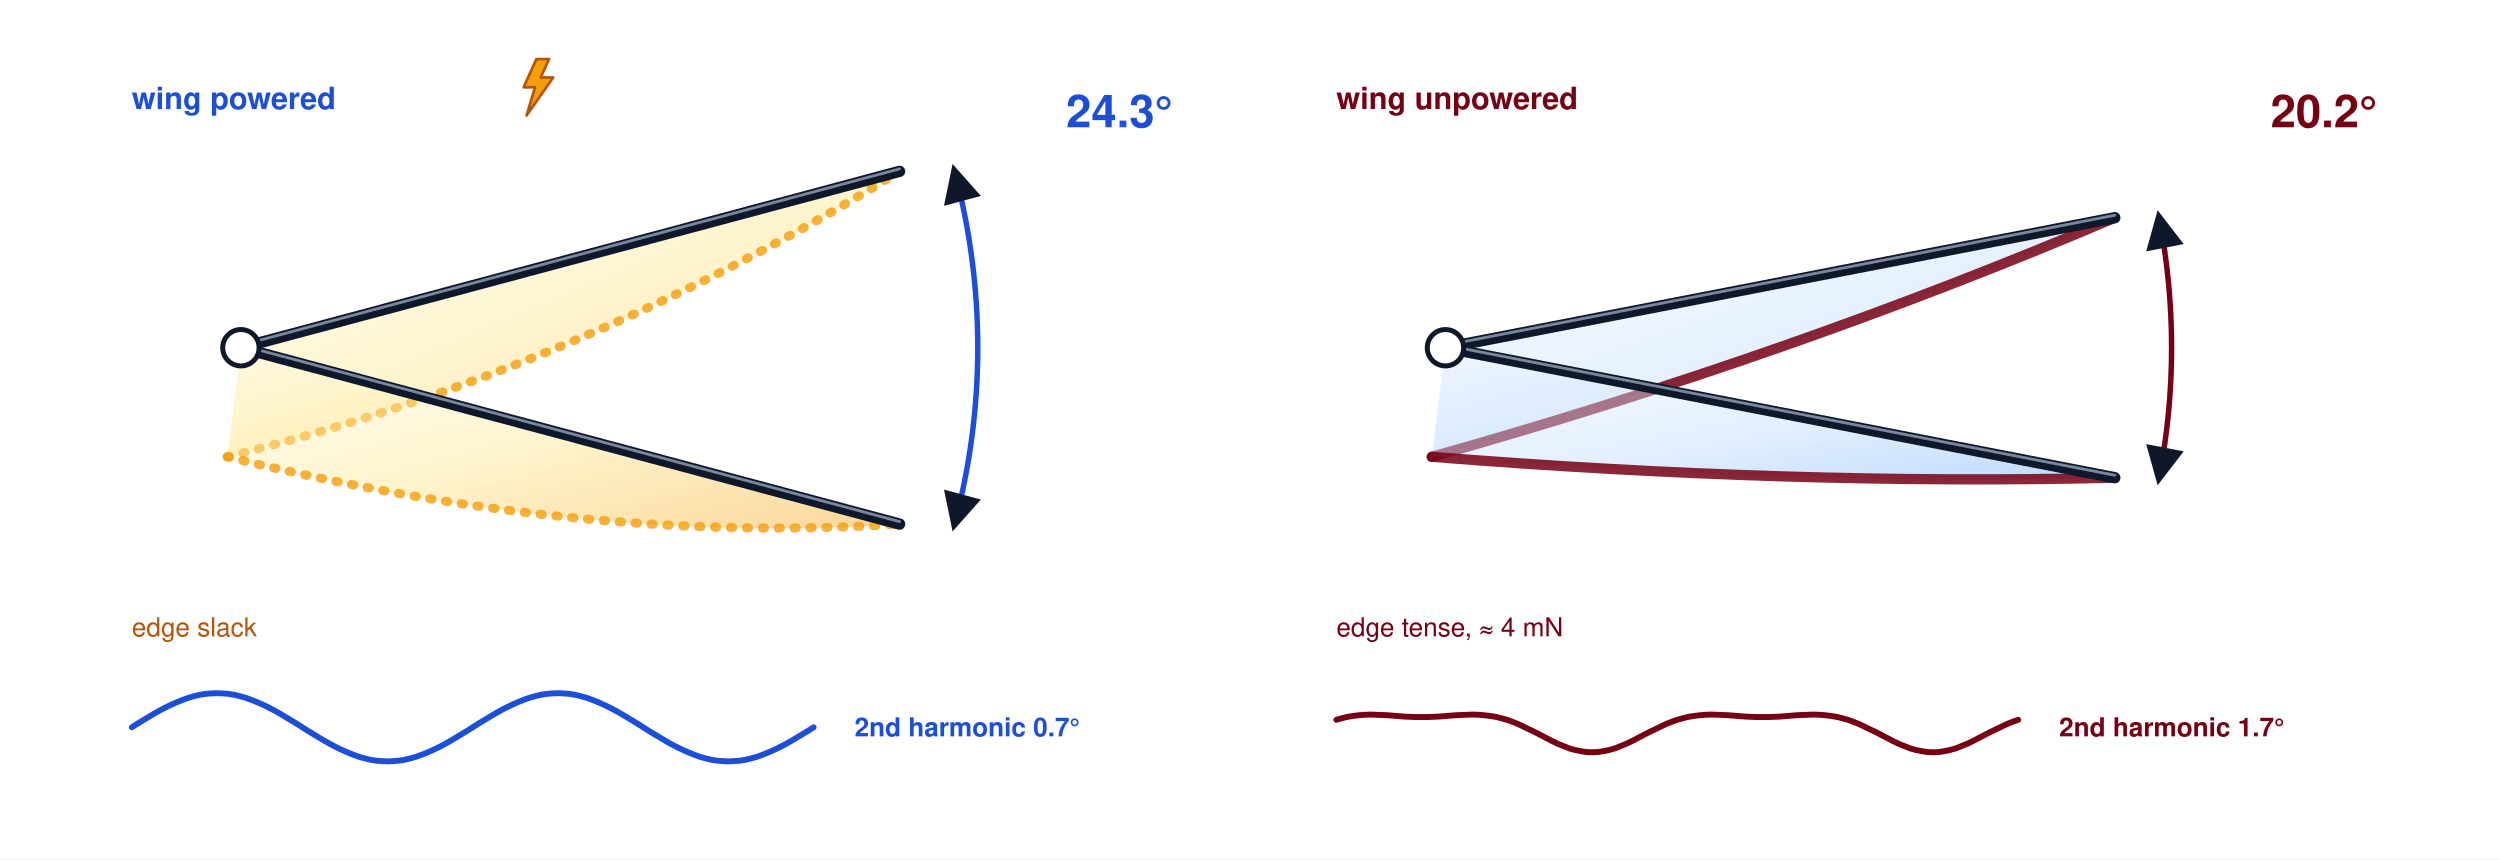
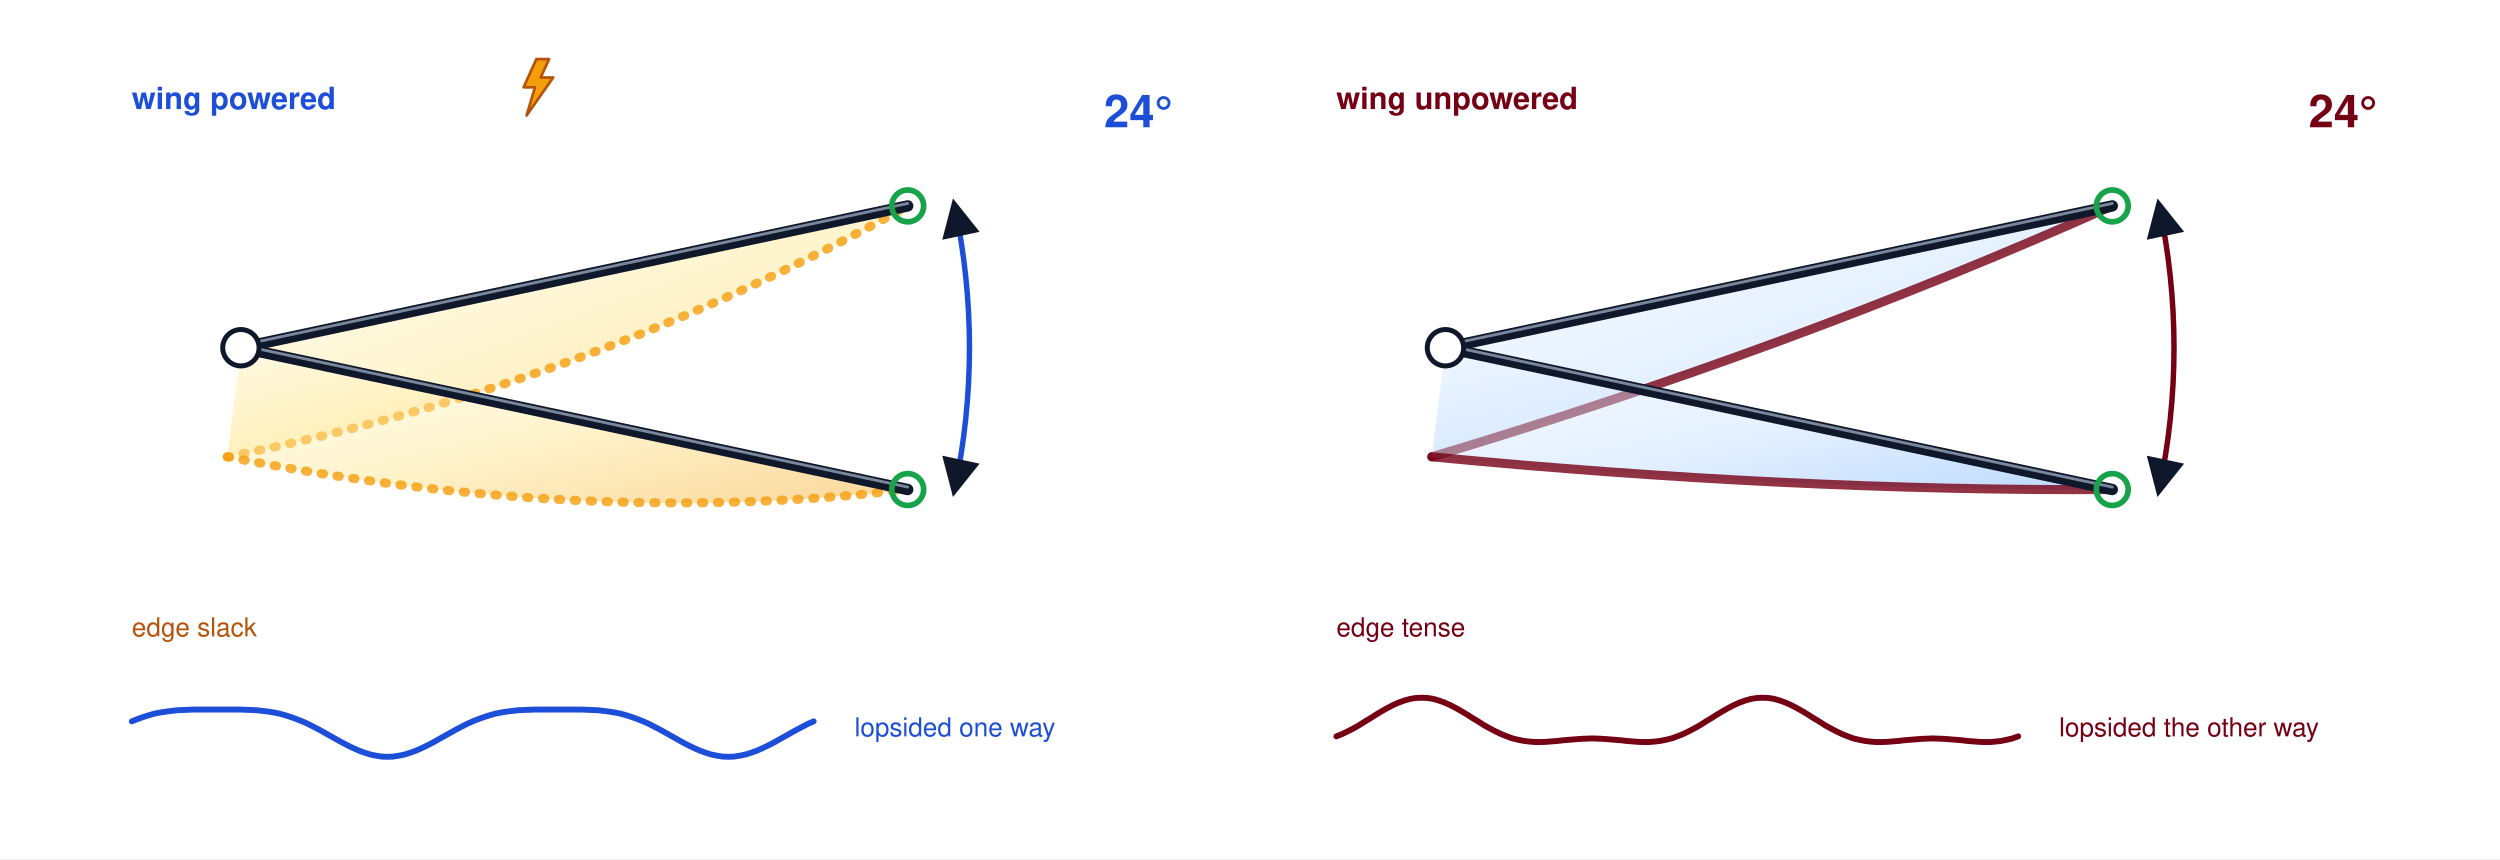
- <svg xmlns="http://www.w3.org/2000/svg" viewBox="0 72 1100 378" width="1100" height="378" font-family="Helvetica,Arial,sans-serif" role="img" aria-label="Powered against unpowered wing">
+ <svg xmlns="http://www.w3.org/2000/svg" viewBox="0 72 1100 378" width="1100" height="378" font-family="Helvetica,Arial,sans-serif" role="img" aria-label="Powered against unpowered wing: same stroke, opposite asymmetry">
  <defs>
    <linearGradient id="skin" x1="0" y1="0" x2="1" y2="1">
      <stop offset="0" stop-color="#eff6ff" />
      <stop offset="0.55" stop-color="#bfdbfe" />
      <stop offset="1" stop-color="#60a5fa" />
    </linearGradient>
    <linearGradient id="skinV" x1="0" y1="0" x2="1" y2="1">
      <stop offset="0" stop-color="#fffbeb" />
      <stop offset="0.5" stop-color="#fde68a" />
      <stop offset="1" stop-color="#f59e0b" />
    </linearGradient>
    <linearGradient id="carbon" x1="0" y1="0" x2="0" y2="1">
      <stop offset="0" stop-color="#475569" />
      <stop offset="0.5" stop-color="#0f172a" />
      <stop offset="1" stop-color="#334155" />
    </linearGradient>
    <linearGradient id="core" x1="0" y1="0" x2="0" y2="1">
      <stop offset="0" stop-color="#bfdbfe" />
      <stop offset="0.35" stop-color="#eff6ff" />
      <stop offset="0.7" stop-color="#60a5fa" />
      <stop offset="1" stop-color="#1e3a8a" />
    </linearGradient>
    <linearGradient id="frame" x1="0" y1="0" x2="0" y2="1">
      <stop offset="0" stop-color="#ffffff" />
      <stop offset="1" stop-color="#e2e8f0" />
    </linearGradient>
    <linearGradient id="card" x1="0" y1="0" x2="0" y2="1">
      <stop offset="0" stop-color="#ffffff" />
      <stop offset="1" stop-color="#f8fafc" />
    </linearGradient>
    <linearGradient id="air" x1="0" y1="0" x2="1" y2="0">
      <stop offset="0" stop-color="#f0fdfa" />
      <stop offset="1" stop-color="#ccfbf1" />
    </linearGradient>
    <radialGradient id="glow">
      <stop offset="0" stop-color="#fbbf24" stop-opacity="0.55" />
      <stop offset="1" stop-color="#fbbf24" stop-opacity="0" />
    </radialGradient>
    <radialGradient id="ball" cx="0.35" cy="0.3">
      <stop offset="0" stop-color="#ffffff" />
      <stop offset="0.4" stop-color="#93c5fd" />
      <stop offset="1" stop-color="#1d4ed8" />
    </radialGradient>
    <radialGradient id="ballR" cx="0.35" cy="0.3">
      <stop offset="0" stop-color="#ffffff" />
      <stop offset="0.4" stop-color="#fda4af" />
      <stop offset="1" stop-color="#750014" />
    </radialGradient>
    <filter id="sh" x="-20%" y="-20%" width="140%" height="160%">
      <feDropShadow dx="0" dy="3" stdDeviation="4" flood-color="#0f172a" flood-opacity="0.16" />
    </filter>
    <filter id="soft" x="-10%" y="-10%" width="120%" height="140%">
      <feDropShadow dx="0" dy="1.5" stdDeviation="2" flood-color="#0f172a" flood-opacity="0.18" />
    </filter>
    <marker id="ah" viewBox="0 0 10 10" refX="8" refY="5" markerWidth="7" markerHeight="7" orient="auto-start-reverse">
      <path d="M0,0 L10,5 L0,10 z" fill="#0f172a" />
    </marker>
    <marker id="ahA" viewBox="0 0 10 10" refX="8" refY="5" markerWidth="7" markerHeight="7" orient="auto-start-reverse">
      <path d="M0,0 L10,5 L0,10 z" fill="#f59e0b" />
    </marker>
    <marker id="ahM" viewBox="0 0 10 10" refX="8" refY="5" markerWidth="7" markerHeight="7" orient="auto-start-reverse">
      <path d="M0,0 L10,5 L0,10 z" fill="#750014" />
    </marker>
    <marker id="ahT" viewBox="0 0 10 10" refX="8" refY="5" markerWidth="7" markerHeight="7" orient="auto-start-reverse">
      <path d="M0,0 L10,5 L0,10 z" fill="#0d9488" />
    </marker>
    <marker id="ahB" viewBox="0 0 10 10" refX="8" refY="5" markerWidth="7" markerHeight="7" orient="auto-start-reverse">
      <path d="M0,0 L10,5 L0,10 z" fill="#1d4ed8" />
    </marker>
  </defs>
  <rect x="0" y="72" width="1100" height="378" fill="#ffffff" />
  <text x="58.0" y="120.0" font-size="13.5" fill="#1d4ed8" font-weight="600" text-anchor="start" opacity="1">wing powered</text>
  <polygon points="236.0,98.0 230.4,110.4 235.4,110.4 231.7,122.8 243.4,106.1 237.9,106.1 241.6,98.0" fill="#f59e0b" stroke="#b45309" stroke-width="1.2" stroke-linejoin="round" />
-   <path d="M106,225 L395.8,147.4 Q255.9,234.2 100,273 Z" fill="url(#skinV)" opacity="0.42" />
-   <path d="M100.0,273.0 Q255.9,234.2 395.8,147.4" stroke="#f59e0b" stroke-width="4" fill="none" stroke-linecap="round" stroke-linejoin="round" opacity="0.8" stroke-dasharray="1 6" />
-   <line x1="106.0" y1="225.0" x2="395.8" y2="147.4" stroke="#0f172a" stroke-width="5" stroke-linecap="round" />
-   <line x1="106.0" y1="223.9" x2="395.8" y2="146.3" stroke="#94a3b8" stroke-width="1.25" stroke-linecap="round" opacity="0.8" />
-   <path d="M106,225 L395.8,302.6 Q255.9,311.8 100,273 Z" fill="url(#skinV)" opacity="0.42" />
-   <path d="M100.0,273.0 Q255.9,311.8 395.8,302.6" stroke="#f59e0b" stroke-width="4" fill="none" stroke-linecap="round" stroke-linejoin="round" opacity="0.8" stroke-dasharray="1 6" />
-   <line x1="106.0" y1="225.0" x2="395.8" y2="302.6" stroke="#0f172a" stroke-width="5" stroke-linecap="round" />
-   <line x1="106.0" y1="223.9" x2="395.8" y2="301.5" stroke="#94a3b8" stroke-width="1.25" stroke-linecap="round" opacity="0.8" />
-   <path d="M420.0,147.4 A300,300 0 0 1 420.0,302.6" stroke="#1d4ed8" stroke-width="2.4" fill="none" stroke-linecap="round" stroke-linejoin="round" marker-start="url(#ah)" marker-end="url(#ah)" />
-   <text x="516.0" y="128.0" font-size="20" fill="#1d4ed8" font-weight="600" text-anchor="end" opacity="1">24.3°</text>
+   <path d="M106,225 L399.4,162.6 Q257.7,241.8 100,273 Z" fill="url(#skinV)" opacity="0.42" />
+   <path d="M100.0,273.0 Q257.7,241.8 399.4,162.6" stroke="#f59e0b" stroke-width="4" fill="none" stroke-linecap="round" stroke-linejoin="round" opacity="0.8" stroke-dasharray="1 6" />
+   <line x1="106.0" y1="225.0" x2="399.4" y2="162.6" stroke="#0f172a" stroke-width="5" stroke-linecap="round" />
+   <line x1="106.0" y1="223.9" x2="399.4" y2="161.5" stroke="#94a3b8" stroke-width="1.25" stroke-linecap="round" opacity="0.8" />
+   <circle cx="399.4" cy="162.6" r="7" fill="none" stroke="#16a34a" stroke-width="2.5" />
+   <path d="M106,225 L399.4,287.4 Q257.7,304.2 100,273 Z" fill="url(#skinV)" opacity="0.42" />
+   <path d="M100.0,273.0 Q257.7,304.2 399.4,287.4" stroke="#f59e0b" stroke-width="4" fill="none" stroke-linecap="round" stroke-linejoin="round" opacity="0.8" stroke-dasharray="1 6" />
+   <line x1="106.0" y1="225.0" x2="399.4" y2="287.4" stroke="#0f172a" stroke-width="5" stroke-linecap="round" />
+   <line x1="106.0" y1="223.9" x2="399.4" y2="286.3" stroke="#94a3b8" stroke-width="1.25" stroke-linecap="round" opacity="0.8" />
+   <circle cx="399.4" cy="287.4" r="7" fill="none" stroke="#16a34a" stroke-width="2.5" />
+   <path d="M420.0,162.6 A300,300 0 0 1 420.0,287.4" stroke="#1d4ed8" stroke-width="2.4" fill="none" stroke-linecap="round" stroke-linejoin="round" marker-start="url(#ah)" marker-end="url(#ah)" />
+   <text x="516.0" y="128.0" font-size="20" fill="#1d4ed8" font-weight="600" text-anchor="end" opacity="1">24°</text>
  <circle cx="106" cy="225" r="8" fill="#fff" stroke="#0f172a" stroke-width="2.2" />
  <text x="58.0" y="352.0" font-size="11.5" fill="#b45309" font-weight="400" text-anchor="start" opacity="1">edge slack</text>
-   <polyline points="58.0,392.0 60.5,390.4 63.0,388.9 65.5,387.4 68.0,385.9 70.5,384.5 73.0,383.2 75.5,382.0 78.0,380.9 80.5,379.9 83.0,379.0 85.5,378.3 88.0,377.7 90.5,377.3 93.0,377.1 95.5,377.0 98.0,377.1 100.5,377.3 103.0,377.7 105.5,378.3 108.0,379.0 110.5,379.9 113.0,380.9 115.5,382.0 118.0,383.2 120.5,384.5 123.0,385.9 125.5,387.4 128.0,388.9 130.5,390.4 133.0,392.0 135.5,393.6 138.0,395.1 140.5,396.6 143.0,398.1 145.5,399.5 148.0,400.8 150.5,402.0 153.0,403.1 155.5,404.1 158.0,405.0 160.5,405.7 163.0,406.3 165.5,406.7 168.0,406.9 170.5,407.0 173.0,406.9 175.5,406.7 178.0,406.3 180.5,405.7 183.0,405.0 185.5,404.1 188.0,403.1 190.5,402.0 193.0,400.8 195.5,399.5 198.0,398.1 200.5,396.6 203.0,395.1 205.5,393.6 208.0,392.0 210.5,390.4 213.0,388.9 215.5,387.4 218.0,385.9 220.5,384.5 223.0,383.2 225.5,382.0 228.0,380.9 230.5,379.9 233.0,379.0 235.5,378.3 238.0,377.7 240.5,377.3 243.0,377.1 245.5,377.0 248.0,377.1 250.5,377.3 253.0,377.7 255.5,378.3 258.0,379.0 260.5,379.9 263.0,380.9 265.5,382.0 268.0,383.2 270.5,384.5 273.0,385.9 275.5,387.4 278.0,388.9 280.5,390.4 283.0,392.0 285.5,393.6 288.0,395.1 290.5,396.6 293.0,398.1 295.5,399.5 298.0,400.8 300.5,402.0 303.0,403.1 305.5,404.1 308.0,405.0 310.5,405.7 313.0,406.3 315.5,406.7 318.0,406.9 320.5,407.0 323.0,406.9 325.5,406.7 328.0,406.3 330.5,405.7 333.0,405.0 335.5,404.1 338.0,403.1 340.5,402.0 343.0,400.8 345.5,399.5 348.0,398.1 350.5,396.6 353.0,395.1 355.5,393.6 358.0,392.0" fill="none" stroke="#1d4ed8" stroke-width="2.6" stroke-linecap="round" />
-   <text x="376.0" y="396.0" font-size="11.5" fill="#1d4ed8" font-weight="600" text-anchor="start" opacity="1">2nd harmonic 0.7°</text>
+   <polyline points="58.0,389.4 60.5,388.4 63.0,387.5 65.5,386.7 68.0,386.0 70.5,385.5 73.0,385.1 75.5,384.8 78.0,384.5 80.5,384.4 83.0,384.3 85.5,384.2 88.0,384.2 90.5,384.2 93.0,384.2 95.5,384.2 98.0,384.2 100.5,384.2 103.0,384.2 105.5,384.2 108.0,384.3 110.5,384.4 113.0,384.5 115.5,384.8 118.0,385.1 120.5,385.5 123.0,386.0 125.5,386.7 128.0,387.5 130.5,388.4 133.0,389.4 135.5,390.5 138.0,391.8 140.5,393.1 143.0,394.5 145.5,395.9 148.0,397.3 150.5,398.7 153.0,400.0 155.5,401.2 158.0,402.3 160.5,403.2 163.0,404.0 165.5,404.5 168.0,404.9 170.5,405.0 173.0,404.9 175.5,404.5 178.0,404.0 180.5,403.2 183.0,402.3 185.5,401.2 188.0,400.0 190.5,398.7 193.0,397.3 195.5,395.9 198.0,394.5 200.5,393.1 203.0,391.8 205.5,390.5 208.0,389.4 210.5,388.4 213.0,387.5 215.5,386.7 218.0,386.0 220.5,385.5 223.0,385.1 225.5,384.8 228.0,384.5 230.5,384.4 233.0,384.3 235.5,384.2 238.0,384.2 240.5,384.2 243.0,384.2 245.5,384.2 248.0,384.2 250.5,384.2 253.0,384.2 255.5,384.2 258.0,384.3 260.5,384.4 263.0,384.5 265.5,384.8 268.0,385.1 270.5,385.5 273.0,386.0 275.5,386.7 278.0,387.5 280.5,388.4 283.0,389.4 285.5,390.5 288.0,391.8 290.5,393.1 293.0,394.5 295.5,395.9 298.0,397.3 300.5,398.7 303.0,400.0 305.5,401.2 308.0,402.3 310.5,403.2 313.0,404.0 315.5,404.5 318.0,404.9 320.5,405.0 323.0,404.9 325.5,404.5 328.0,404.0 330.5,403.2 333.0,402.3 335.5,401.2 338.0,400.0 340.5,398.7 343.0,397.3 345.5,395.9 348.0,394.5 350.5,393.1 353.0,391.8 355.5,390.5 358.0,389.4" fill="none" stroke="#1d4ed8" stroke-width="2.6" stroke-linecap="round" />
+   <text x="376.0" y="396.0" font-size="11.5" fill="#1d4ed8" font-weight="400" text-anchor="start" opacity="1">lopsided one way</text>
  <text x="588.0" y="120.0" font-size="13.5" fill="#750014" font-weight="600" text-anchor="start" opacity="1">wing unpowered</text>
-   <path d="M636,225 L930.5,167.8 Q788.2,228.4 630,273 Z" fill="url(#skin)" opacity="0.42" />
-   <path d="M630.0,273.0 Q788.2,228.4 930.5,167.8" stroke="#750014" stroke-width="4.5" fill="none" stroke-linecap="round" stroke-linejoin="round" opacity="0.85" />
-   <line x1="636.0" y1="225.0" x2="930.5" y2="167.8" stroke="#0f172a" stroke-width="5" stroke-linecap="round" />
-   <line x1="636.0" y1="223.9" x2="930.5" y2="166.7" stroke="#94a3b8" stroke-width="1.25" stroke-linecap="round" opacity="0.8" />
-   <path d="M636,225 L930.5,282.2 Q788.2,285.6 630,273 Z" fill="url(#skin)" opacity="0.42" />
-   <path d="M630.0,273.0 Q788.2,285.6 930.5,282.2" stroke="#750014" stroke-width="4.5" fill="none" stroke-linecap="round" stroke-linejoin="round" opacity="0.85" />
-   <line x1="636.0" y1="225.0" x2="930.5" y2="282.2" stroke="#0f172a" stroke-width="5" stroke-linecap="round" />
-   <line x1="636.0" y1="223.9" x2="930.5" y2="281.1" stroke="#94a3b8" stroke-width="1.25" stroke-linecap="round" opacity="0.8" />
-   <path d="M950.0,167.8 A300,300 0 0 1 950.0,282.2" stroke="#750014" stroke-width="2.4" fill="none" stroke-linecap="round" stroke-linejoin="round" marker-start="url(#ah)" marker-end="url(#ah)" />
-   <text x="1046.0" y="128.0" font-size="20" fill="#750014" font-weight="600" text-anchor="end" opacity="1">20.2°</text>
+   <path d="M636,225 L929.4,162.6 Q787.7,225.8 630,273 Z" fill="url(#skin)" opacity="0.42" />
+   <path d="M630.0,273.0 Q787.7,225.8 929.4,162.6" stroke="#750014" stroke-width="4" fill="none" stroke-linecap="round" stroke-linejoin="round" opacity="0.8" />
+   <line x1="636.0" y1="225.0" x2="929.4" y2="162.6" stroke="#0f172a" stroke-width="5" stroke-linecap="round" />
+   <line x1="636.0" y1="223.9" x2="929.4" y2="161.5" stroke="#94a3b8" stroke-width="1.25" stroke-linecap="round" opacity="0.8" />
+   <circle cx="929.4" cy="162.6" r="7" fill="none" stroke="#16a34a" stroke-width="2.5" />
+   <path d="M636,225 L929.4,287.4 Q787.7,288.2 630,273 Z" fill="url(#skin)" opacity="0.42" />
+   <path d="M630.0,273.0 Q787.7,288.2 929.4,287.4" stroke="#750014" stroke-width="4" fill="none" stroke-linecap="round" stroke-linejoin="round" opacity="0.8" />
+   <line x1="636.0" y1="225.0" x2="929.4" y2="287.4" stroke="#0f172a" stroke-width="5" stroke-linecap="round" />
+   <line x1="636.0" y1="223.9" x2="929.4" y2="286.3" stroke="#94a3b8" stroke-width="1.25" stroke-linecap="round" opacity="0.8" />
+   <circle cx="929.4" cy="287.4" r="7" fill="none" stroke="#16a34a" stroke-width="2.5" />
+   <path d="M950.0,162.6 A300,300 0 0 1 950.0,287.4" stroke="#750014" stroke-width="2.4" fill="none" stroke-linecap="round" stroke-linejoin="round" marker-start="url(#ah)" marker-end="url(#ah)" />
+   <text x="1046.0" y="128.0" font-size="20" fill="#750014" font-weight="600" text-anchor="end" opacity="1">24°</text>
  <circle cx="636" cy="225" r="8" fill="#fff" stroke="#0f172a" stroke-width="2.2" />
-   <text x="588.0" y="352.0" font-size="11.5" fill="#750014" font-weight="400" text-anchor="start" opacity="1">edge tense, ≈ 4 mN</text>
-   <polyline points="588.0,388.7 590.5,388.0 593.0,387.4 595.5,387.0 598.0,386.7 600.5,386.5 603.0,386.4 605.5,386.5 608.0,386.6 610.5,386.7 613.0,386.9 615.5,387.1 618.0,387.3 620.5,387.4 623.0,387.5 625.5,387.5 628.0,387.5 630.5,387.4 633.0,387.3 635.5,387.1 638.0,386.9 640.5,386.7 643.0,386.6 645.5,386.5 648.0,386.4 650.5,386.5 653.0,386.7 655.5,387.0 658.0,387.4 660.5,388.0 663.0,388.7 665.5,389.6 668.0,390.6 670.5,391.8 673.0,393.0 675.5,394.2 678.0,395.5 680.5,396.8 683.0,398.1 685.5,399.3 688.0,400.3 690.5,401.3 693.0,402.0 695.5,402.5 698.0,402.9 700.5,403.0 703.0,402.9 705.5,402.5 708.0,402.0 710.5,401.3 713.0,400.3 715.5,399.3 718.0,398.1 720.5,396.8 723.0,395.5 725.5,394.2 728.0,393.0 730.5,391.8 733.0,390.6 735.5,389.6 738.0,388.7 740.5,388.0 743.0,387.4 745.5,387.0 748.0,386.7 750.5,386.5 753.0,386.4 755.5,386.5 758.0,386.6 760.5,386.7 763.0,386.9 765.5,387.1 768.0,387.3 770.5,387.4 773.0,387.5 775.5,387.5 778.0,387.5 780.5,387.4 783.0,387.3 785.5,387.1 788.0,386.9 790.5,386.7 793.0,386.6 795.5,386.5 798.0,386.4 800.5,386.5 803.0,386.7 805.5,387.0 808.0,387.4 810.5,388.0 813.0,388.7 815.5,389.6 818.0,390.6 820.5,391.8 823.0,393.0 825.5,394.2 828.0,395.5 830.5,396.8 833.0,398.1 835.5,399.3 838.0,400.3 840.5,401.3 843.0,402.0 845.5,402.5 848.0,402.9 850.5,403.0 853.0,402.9 855.5,402.5 858.0,402.0 860.5,401.3 863.0,400.3 865.5,399.3 868.0,398.1 870.5,396.8 873.0,395.5 875.5,394.2 878.0,393.0 880.5,391.8 883.0,390.6 885.5,389.6 888.0,388.7" fill="none" stroke="#750014" stroke-width="2.6" stroke-linecap="round" />
-   <text x="906.0" y="396.0" font-size="11.5" fill="#750014" font-weight="600" text-anchor="start" opacity="1">2nd harmonic 1.7°</text>
+   <text x="588.0" y="352.0" font-size="11.5" fill="#750014" font-weight="400" text-anchor="start" opacity="1">edge tense</text>
+   <polyline points="588.0,396.0 590.5,395.0 593.0,393.8 595.5,392.5 598.0,391.1 600.5,389.5 603.0,388.0 605.5,386.4 608.0,384.9 610.5,383.5 613.0,382.2 615.5,381.1 618.0,380.2 620.5,379.5 623.0,379.1 625.5,379.0 628.0,379.1 630.5,379.5 633.0,380.2 635.5,381.1 638.0,382.2 640.5,383.5 643.0,384.9 645.5,386.4 648.0,388.0 650.5,389.5 653.0,391.1 655.5,392.5 658.0,393.8 660.5,395.0 663.0,396.0 665.5,396.9 668.0,397.5 670.5,398.0 673.0,398.3 675.5,398.5 678.0,398.5 680.5,398.4 683.0,398.2 685.5,398.0 688.0,397.7 690.5,397.5 693.0,397.3 695.5,397.1 698.0,397.0 700.5,396.9 703.0,397.0 705.5,397.1 708.0,397.3 710.5,397.5 713.0,397.7 715.5,398.0 718.0,398.2 720.5,398.4 723.0,398.5 725.5,398.5 728.0,398.3 730.5,398.0 733.0,397.5 735.5,396.9 738.0,396.0 740.5,395.0 743.0,393.8 745.5,392.5 748.0,391.1 750.5,389.5 753.0,388.0 755.5,386.4 758.0,384.9 760.5,383.5 763.0,382.2 765.5,381.1 768.0,380.2 770.5,379.5 773.0,379.1 775.5,379.0 778.0,379.1 780.5,379.5 783.0,380.2 785.5,381.1 788.0,382.2 790.5,383.5 793.0,384.9 795.5,386.4 798.0,388.0 800.5,389.5 803.0,391.1 805.5,392.5 808.0,393.8 810.5,395.0 813.0,396.0 815.5,396.9 818.0,397.5 820.5,398.0 823.0,398.3 825.5,398.5 828.0,398.5 830.5,398.4 833.0,398.2 835.5,398.0 838.0,397.7 840.5,397.5 843.0,397.3 845.5,397.1 848.0,397.0 850.5,396.9 853.0,397.0 855.5,397.1 858.0,397.3 860.5,397.5 863.0,397.7 865.5,398.0 868.0,398.2 870.5,398.4 873.0,398.5 875.5,398.5 878.0,398.3 880.5,398.0 883.0,397.5 885.5,396.9 888.0,396.0" fill="none" stroke="#750014" stroke-width="2.6" stroke-linecap="round" />
+   <text x="906.0" y="396.0" font-size="11.5" fill="#750014" font-weight="400" text-anchor="start" opacity="1">lopsided the other way</text>
</svg>
